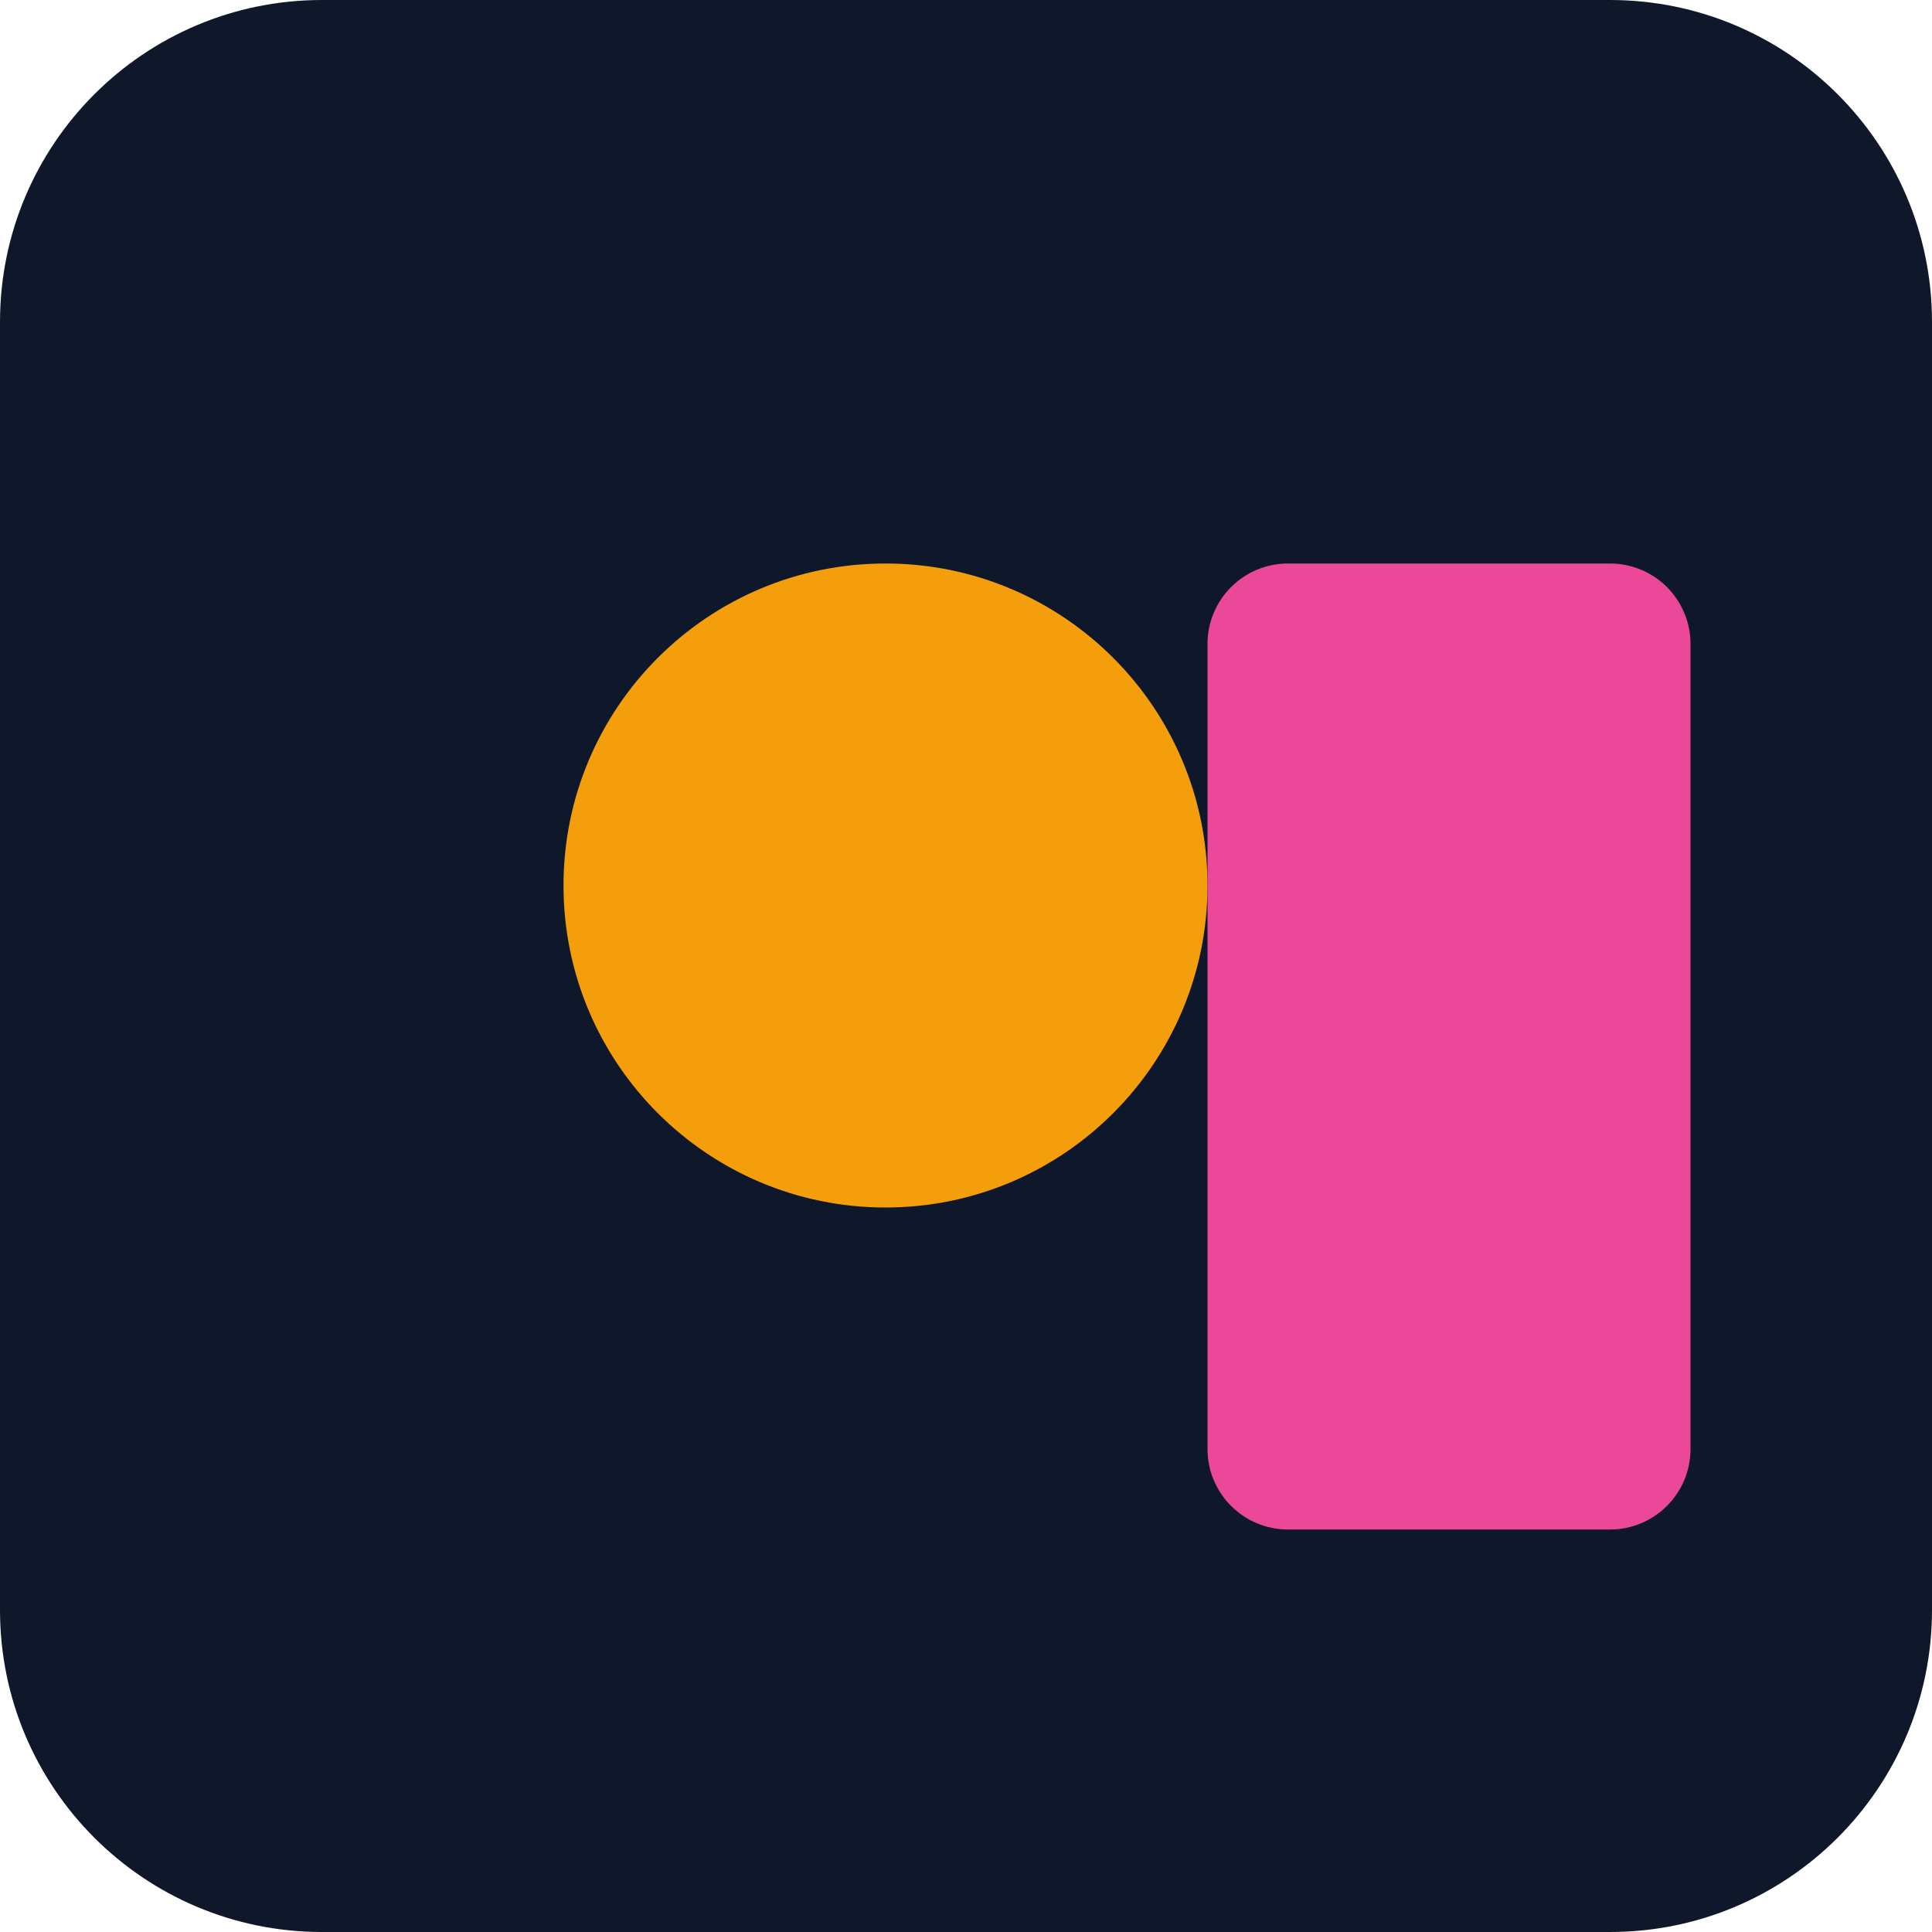
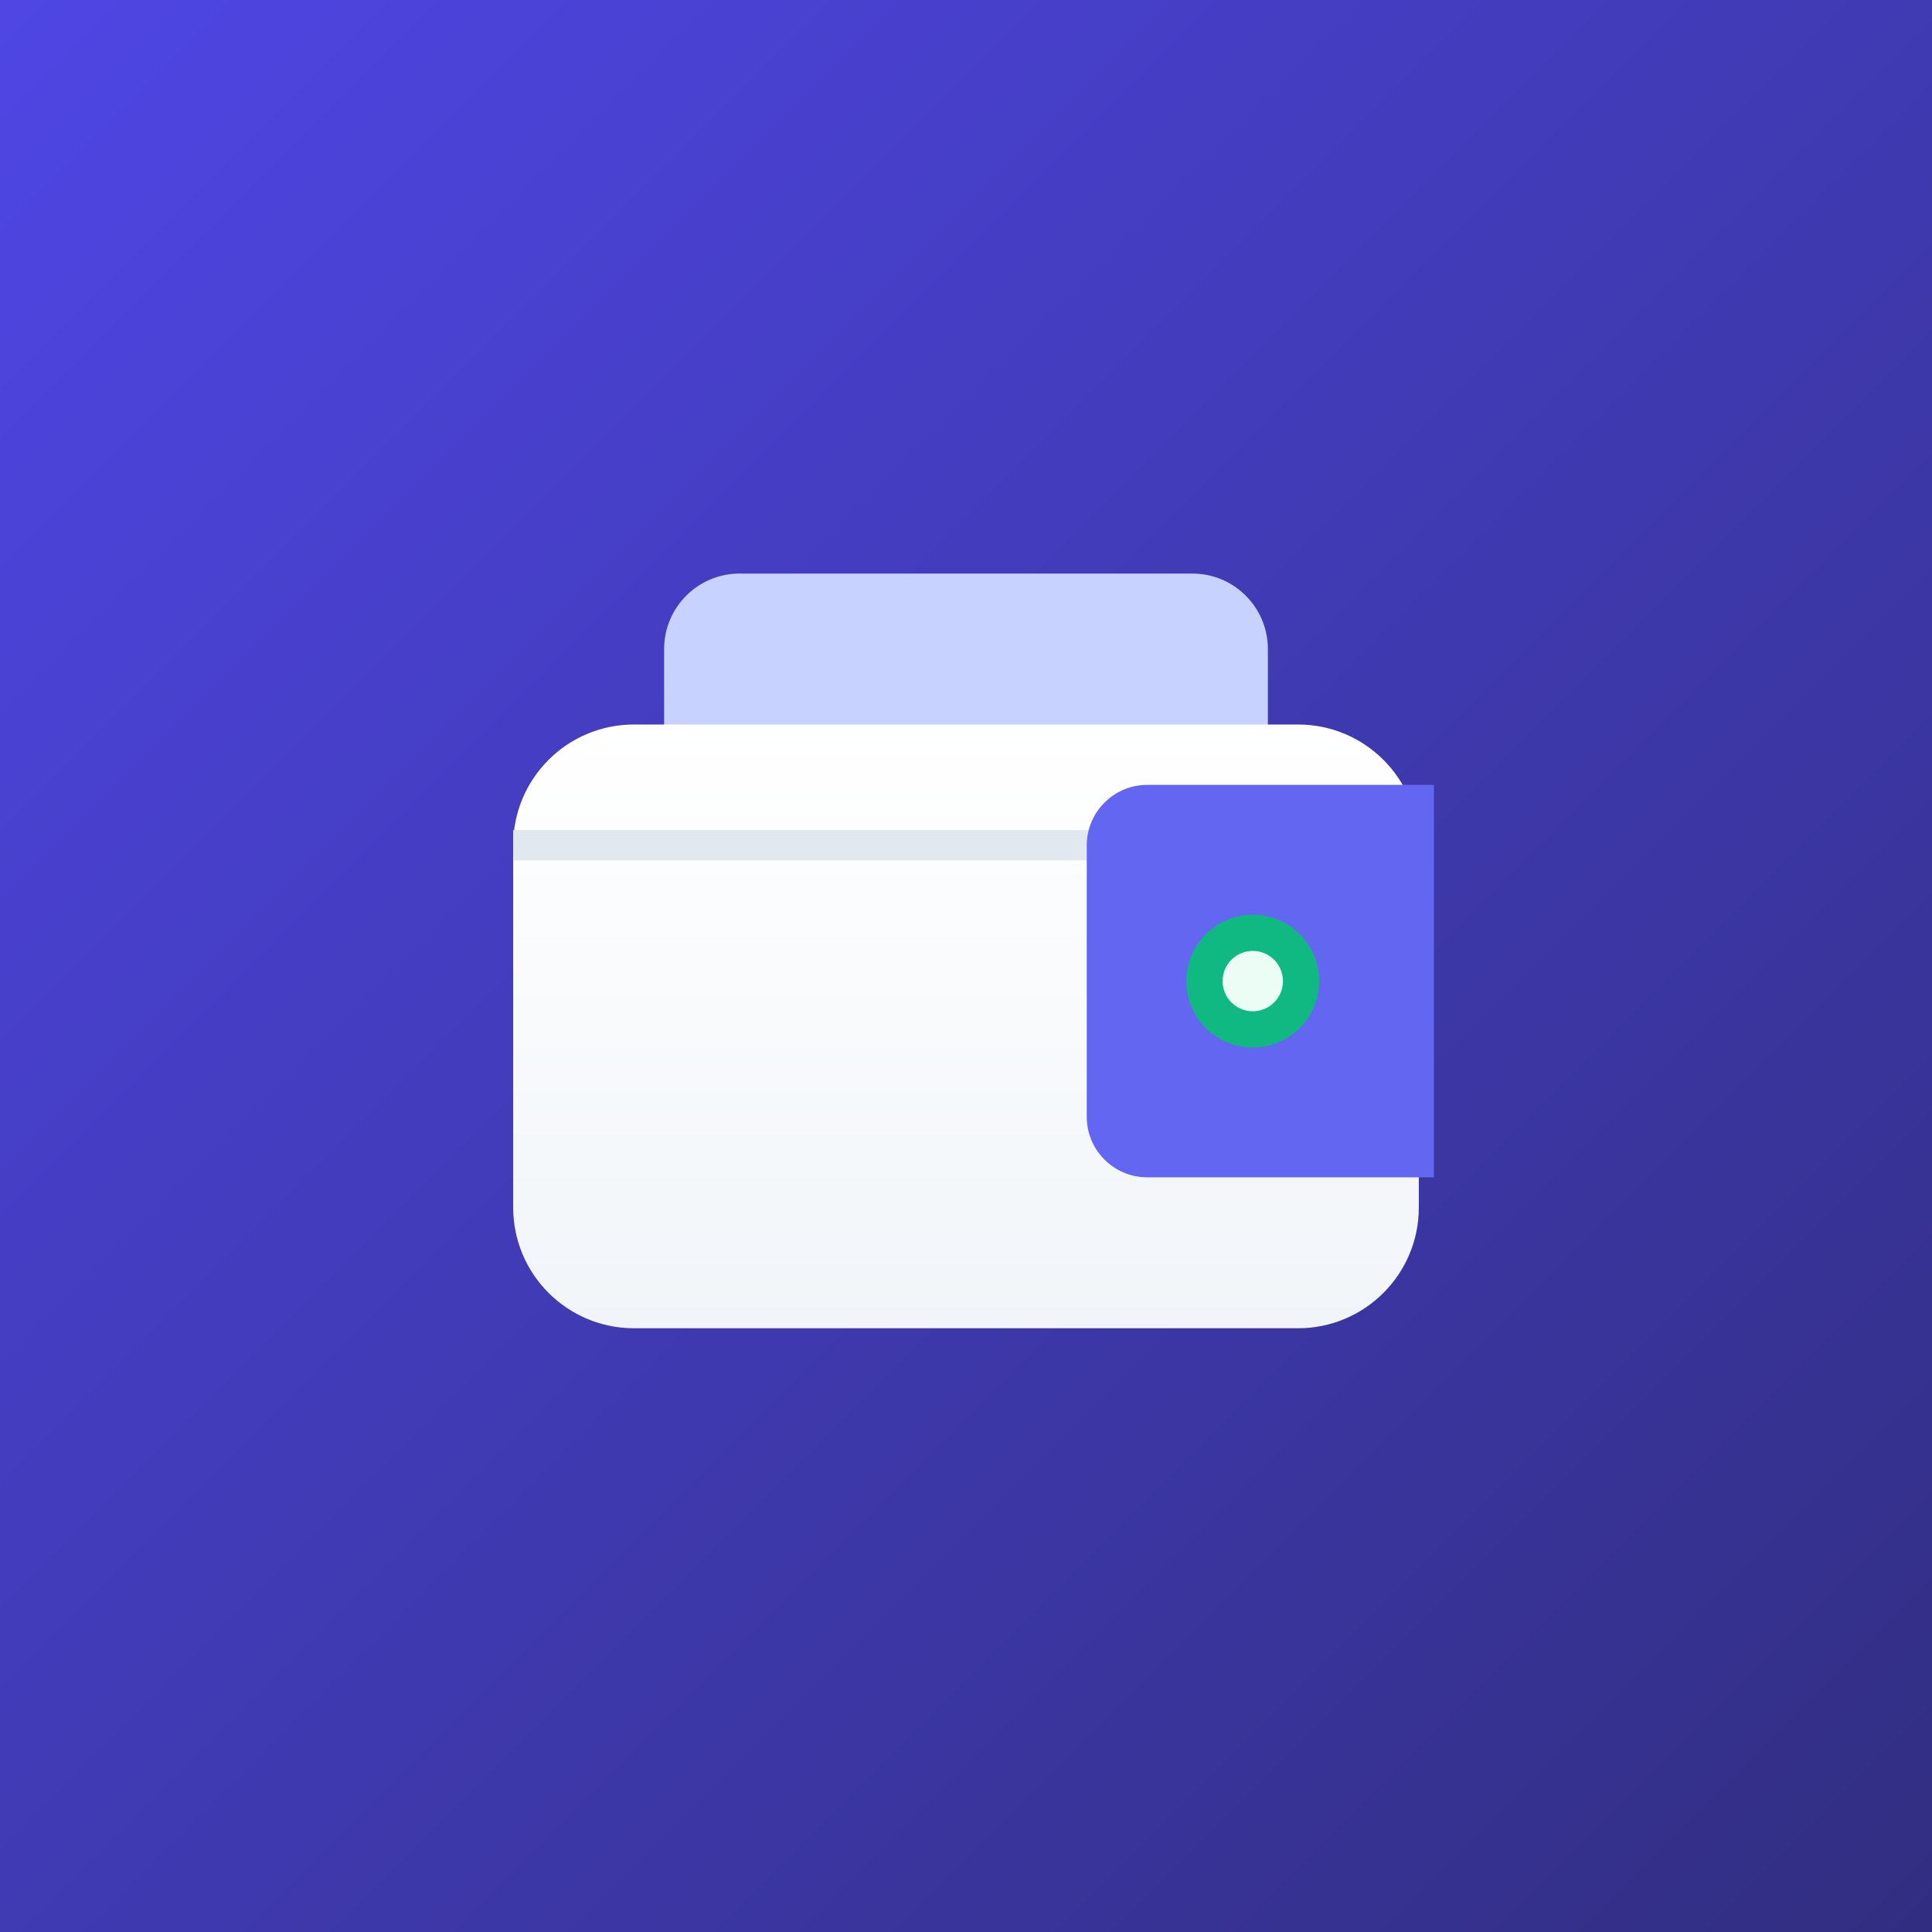
- <svg xmlns="http://www.w3.org/2000/svg" width="512" height="512" viewBox="0 0 24 24" fill="none">
-   <rect width="24" height="24" rx="4" fill="#0f172a" />
-   <g transform="translate(3,3)">
-     <circle cx="8" cy="8" r="4" fill="#f59e0b" />
-     <rect x="12" y="4" width="6" height="12" rx="1" fill="#ec4899" />
+ <svg xmlns="http://www.w3.org/2000/svg" viewBox="0 0 512 512" width="512" height="512">
+   <defs>
+     <linearGradient id="bgGradMask" x1="0%" y1="0%" x2="100%" y2="100%">
+       <stop offset="0%" stop-color="#4f46e5" />
+       <stop offset="100%" stop-color="#312e81" />
+     </linearGradient>
+     <linearGradient id="walletGradMask" x1="0%" y1="0%" x2="0%" y2="100%">
+       <stop offset="0%" stop-color="#ffffff" />
+       <stop offset="100%" stop-color="#f1f5f9" />
+     </linearGradient>
+   </defs>
+   <rect width="512" height="512" fill="url(#bgGradMask)" />
+   <g transform="translate(64, 64) scale(8)">
+     <path d="M14 13.5C14 12.12 15.12 11 16.5 11H31.5C32.88 11 34 12.12 34 13.5V17H14V13.5Z" fill="#c7d2fe" />
+     <rect x="9" y="16" width="30" height="20" rx="4" fill="url(#walletGradMask)" />
+     <line x1="9" y1="20" x2="39" y2="20" stroke="#e2e8f0" stroke-width="1" />
+     <path d="M28 20C28 18.9 28.9 18 30 18H39.5V31H30C28.9 31 28 30.1 28 29V20Z" fill="#6366f1" />
+     <circle cx="33.5" cy="24.5" r="2.2" fill="#10b981" />
+     <circle cx="33.5" cy="24.5" r="1" fill="#ecfdf5" />
  </g>
</svg>
